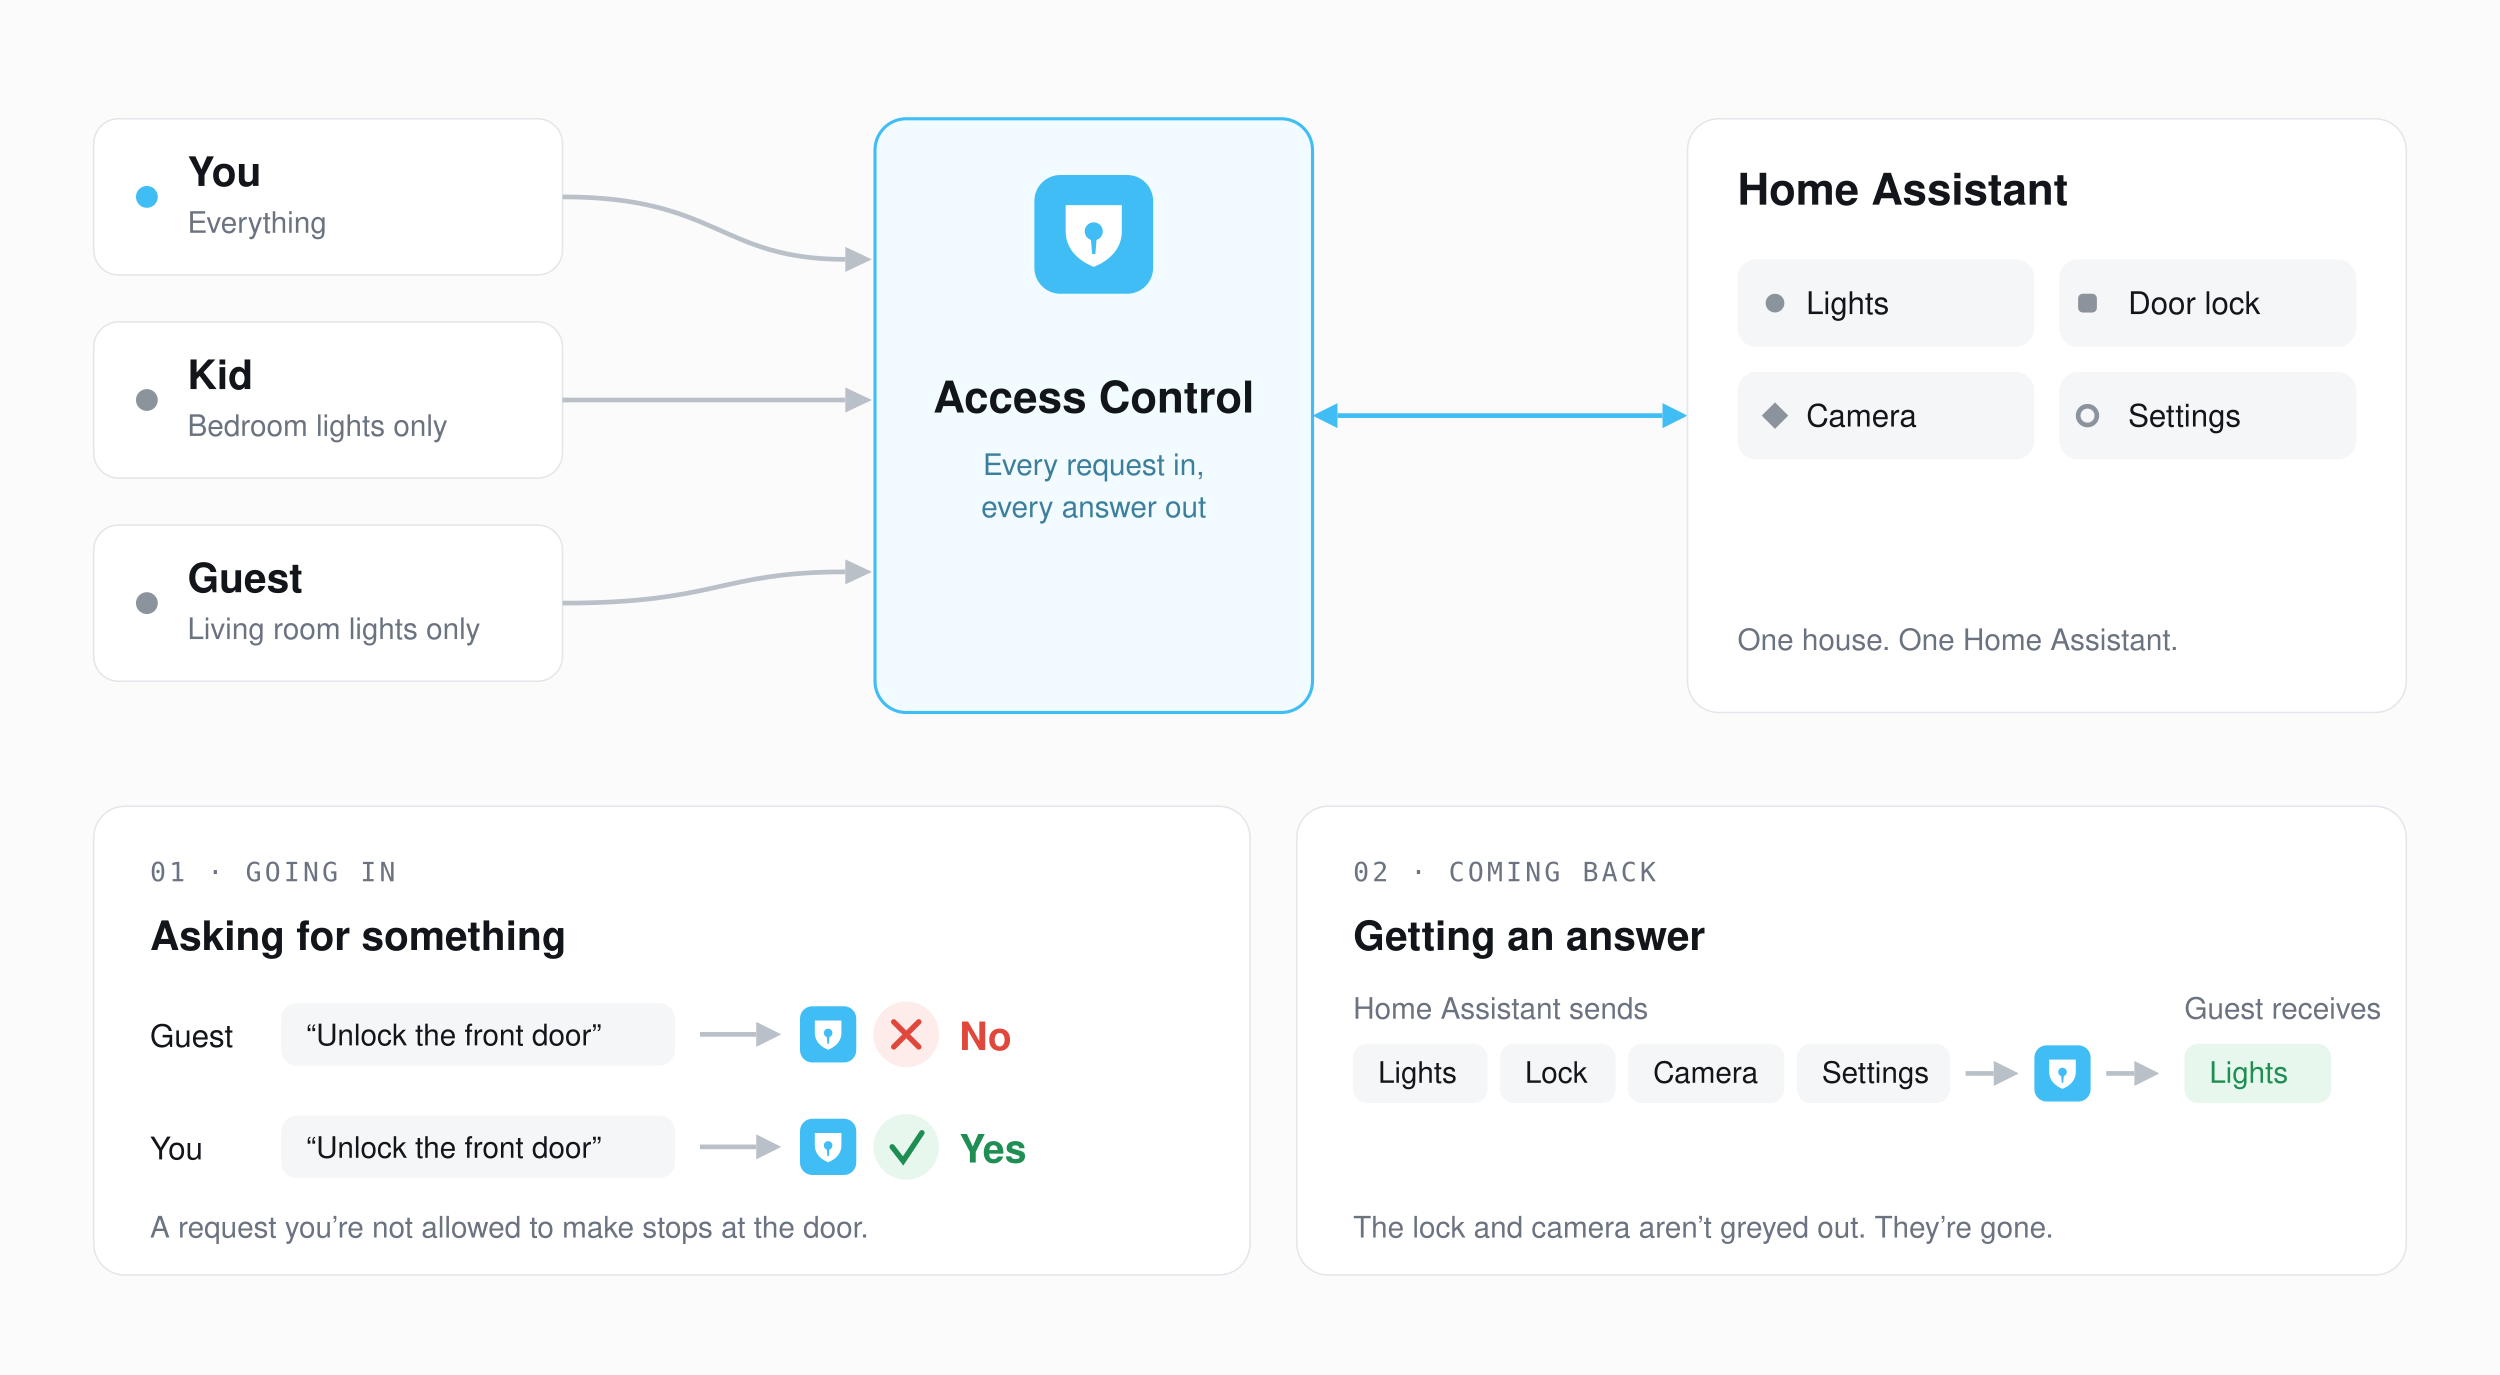
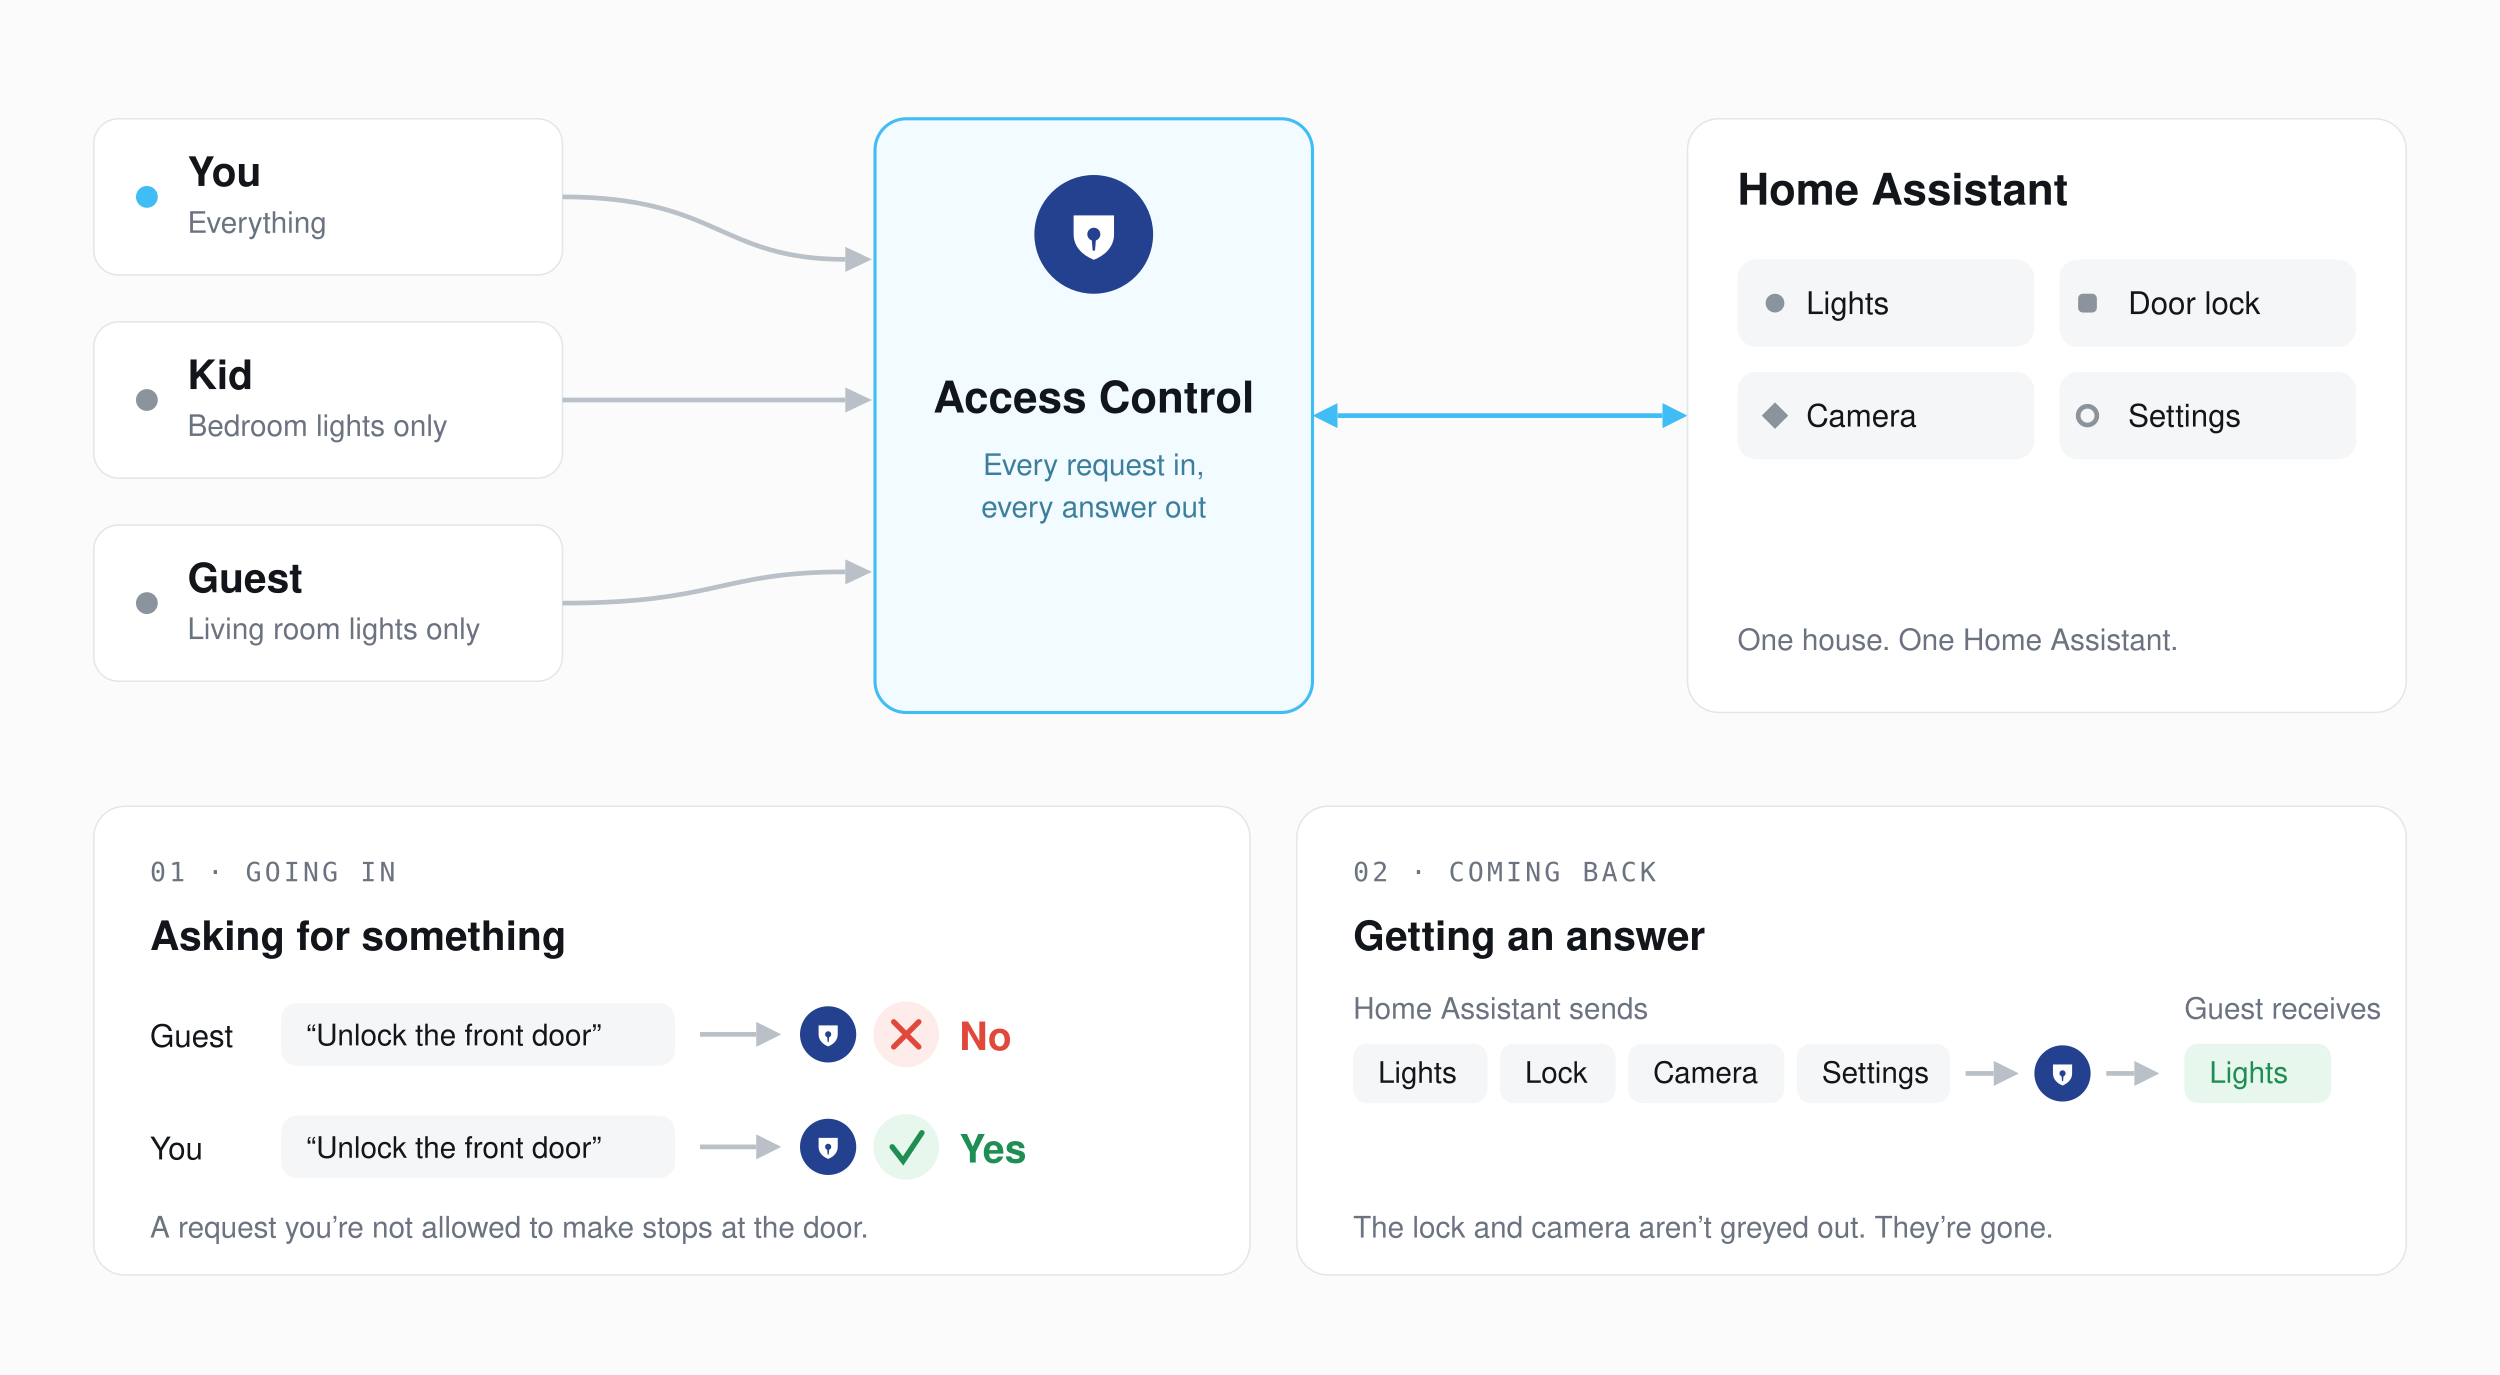
<svg xmlns="http://www.w3.org/2000/svg" viewBox="0 0 1600 880" width="1600" height="880" font-family="Helvetica, Arial, sans-serif">
  <rect id="light" width="0" height="0" fill="none" />
  <rect id="dark" width="0" height="0" fill="none" />
  <g class="ui">
    <rect class="bg" x="0" y="0" width="1600" height="880" fill="#fbfbfc" />
    <g transform="translate(0,-84)">
      <rect class="card" x="60" y="160" width="300" height="100" rx="16" fill="#ffffff" stroke="#e3e6ea" />
      <circle cx="94" cy="210" r="7" fill="#41BDF5" />
      <text class="t" x="120" y="203" font-size="26" font-weight="600" fill="#12151a">You</text>
      <text class="m" x="120" y="233" font-size="19" fill="#6b7280">Everything</text>
      <rect class="card" x="60" y="290" width="300" height="100" rx="16" fill="#ffffff" stroke="#e3e6ea" />
      <circle class="dot" cx="94" cy="340" r="7" fill="#8b939c" />
      <text class="t" x="120" y="333" font-size="26" font-weight="600" fill="#12151a">Kid</text>
      <text class="m" x="120" y="363" font-size="19" fill="#6b7280">Bedroom lights only</text>
      <rect class="card" x="60" y="420" width="300" height="100" rx="16" fill="#ffffff" stroke="#e3e6ea" />
      <circle class="dot" cx="94" cy="470" r="7" fill="#8b939c" />
      <text class="t" x="120" y="463" font-size="26" font-weight="600" fill="#12151a">Guest</text>
      <text class="m" x="120" y="493" font-size="19" fill="#6b7280">Living room lights only</text>
      <g fill="none" stroke="#b9c0c8" stroke-width="3" class="arrow">
        <path d="M360 210 C460 210 460 250 541 250" />
        <path d="M360 340 H541" />
        <path d="M360 470 C460 470 460 450 541 450" />
      </g>
      <g class="head" fill="#b9c0c8">
        <polygon points="541,242 558,250 541,258" />
        <polygon points="541,332 558,340 541,348" />
        <polygon points="541,442 558,450 541,458" />
      </g>
      <rect class="accbox" x="560" y="160" width="280" height="380" rx="20" fill="#f2fbff" stroke="#41BDF5" stroke-width="2" />
      <g transform="translate(662,196) scale(0.14844)">
-         <rect x="0" y="0" width="512" height="512" rx="112" fill="#41BDF5" />
-         <path d="M135 130 H377 V244 C377 320 320 371 256 396 C192 371 135 320 135 244 Z" fill="#ffffff" />
-         <circle cx="256" cy="243" r="39" fill="#41BDF5" />
-         <path d="M243 268 H269 L263 341 H249 Z" fill="#41BDF5" />
+         <circle cx="256" cy="256" r="256" fill="#24418F" />
+         <g transform="translate(72.04,80.46) scale(0.72)">
+           <path d="M135 130 H377 V244 C377 320 320 371 256 396 C192 371 135 320 135 244 Z" fill="#ffffff" />
+           <circle cx="256" cy="243" r="39" fill="#24418F" />
+           <path d="M243 268 H269 L263 341 H249 Z" fill="#24418F" />
+         </g>
      </g>
      <text class="t" x="700" y="348" font-size="28" font-weight="600" text-anchor="middle" fill="#12151a">Access Control</text>
      <text class="accsub" x="700" y="388" font-size="19" text-anchor="middle" fill="#3c7f9c">Every request in,</text>
      <text class="accsub" x="700" y="415" font-size="19" text-anchor="middle" fill="#3c7f9c">every answer out</text>
      <path d="M856 350 H1064" fill="none" stroke="#41BDF5" stroke-width="3" />
      <polygon fill="#41BDF5" points="1064,342 1080,350 1064,358" />
      <polygon fill="#41BDF5" points="856,342 840,350 856,358" />
      <rect class="card" x="1080" y="160" width="460" height="380" rx="20" fill="#ffffff" stroke="#e3e6ea" />
      <text class="t" x="1112" y="215" font-size="28" font-weight="600" fill="#12151a">Home Assistant</text>
      <rect class="chip" x="1112" y="250" width="190" height="56" rx="12" fill="#f5f6f8" />
      <circle class="dot" cx="1136" cy="278" r="6" fill="#8b939c" />
      <text class="t" x="1156" y="285" font-size="20" fill="#12151a">Lights</text>
      <rect class="chip" x="1318" y="250" width="190" height="56" rx="12" fill="#f5f6f8" />
      <rect class="dot" x="1330" y="272" width="12" height="12" rx="3" fill="#8b939c" />
      <text class="t" x="1362" y="285" font-size="20" fill="#12151a">Door lock</text>
      <rect class="chip" x="1112" y="322" width="190" height="56" rx="12" fill="#f5f6f8" />
      <rect class="dot" x="1130" y="344" width="12" height="12" fill="#8b939c" transform="rotate(45 1136 350)" />
      <text class="t" x="1156" y="357" font-size="20" fill="#12151a">Camera</text>
      <rect class="chip" x="1318" y="322" width="190" height="56" rx="12" fill="#f5f6f8" />
      <circle class="dotline" cx="1336" cy="350" r="6" fill="none" stroke="#8b939c" stroke-width="3" />
      <text class="t" x="1362" y="357" font-size="20" fill="#12151a">Settings</text>
      <text class="m" x="1112" y="500" font-size="19" fill="#6b7280">One house. One Home Assistant.</text>
      <rect class="card" x="60" y="600" width="740" height="300" rx="20" fill="#ffffff" stroke="#e3e6ea" />
      <text class="m" x="96" y="648" font-size="17" letter-spacing="2" font-family="ui-monospace,Menlo,monospace" fill="#6b7280">01 · GOING IN</text>
      <text class="t" x="96" y="692" font-size="26" font-weight="600" fill="#12151a">Asking for something</text>
      <text class="t" x="96" y="754" font-size="20" font-weight="500" fill="#12151a">Guest</text>
      <rect class="chip" x="180" y="726" width="252" height="40" rx="10" fill="#f5f6f8" />
      <text class="t" x="196" y="753" font-size="19" fill="#12151a">“Unlock the front door”</text>
      <path class="arrow" d="M448 746 H484" fill="none" stroke="#b9c0c8" stroke-width="3" />
      <polygon class="head" points="484,738 500,746 484,754" fill="#b9c0c8" />
      <g transform="translate(512,728) scale(0.07031)">
-         <rect x="0" y="0" width="512" height="512" rx="112" fill="#41BDF5" />
-         <path d="M135 130 H377 V244 C377 320 320 371 256 396 C192 371 135 320 135 244 Z" fill="#ffffff" />
-         <circle cx="256" cy="243" r="39" fill="#41BDF5" />
-         <path d="M243 268 H269 L263 341 H249 Z" fill="#41BDF5" />
+         <circle cx="256" cy="256" r="256" fill="#24418F" />
+         <g transform="translate(72.04,80.46) scale(0.72)">
+           <path d="M135 130 H377 V244 C377 320 320 371 256 396 C192 371 135 320 135 244 Z" fill="#ffffff" />
+           <circle cx="256" cy="243" r="39" fill="#24418F" />
+           <path d="M243 268 H269 L263 341 H249 Z" fill="#24418F" />
+         </g>
      </g>
      <circle class="redsoft" cx="580" cy="746" r="21" fill="#fdecea" />
      <path class="redline" d="M572 738 L588 754 M588 738 L572 754" fill="none" stroke="#E0483C" stroke-width="3.5" stroke-linecap="round" />
      <text class="red" x="614" y="756" font-size="25" font-weight="600" fill="#E0483C">No</text>
      <text class="t" x="96" y="826" font-size="20" font-weight="500" fill="#12151a">You</text>
      <rect class="chip" x="180" y="798" width="252" height="40" rx="10" fill="#f5f6f8" />
      <text class="t" x="196" y="825" font-size="19" fill="#12151a">“Unlock the front door”</text>
      <path class="arrow" d="M448 818 H484" fill="none" stroke="#b9c0c8" stroke-width="3" />
      <polygon class="head" points="484,810 500,818 484,826" fill="#b9c0c8" />
      <g transform="translate(512,800) scale(0.07031)">
-         <rect x="0" y="0" width="512" height="512" rx="112" fill="#41BDF5" />
-         <path d="M135 130 H377 V244 C377 320 320 371 256 396 C192 371 135 320 135 244 Z" fill="#ffffff" />
-         <circle cx="256" cy="243" r="39" fill="#41BDF5" />
-         <path d="M243 268 H269 L263 341 H249 Z" fill="#41BDF5" />
+         <circle cx="256" cy="256" r="256" fill="#24418F" />
+         <g transform="translate(72.04,80.46) scale(0.72)">
+           <path d="M135 130 H377 V244 C377 320 320 371 256 396 C192 371 135 320 135 244 Z" fill="#ffffff" />
+           <circle cx="256" cy="243" r="39" fill="#24418F" />
+           <path d="M243 268 H269 L263 341 H249 Z" fill="#24418F" />
+         </g>
      </g>
      <circle class="greensoft" cx="580" cy="818" r="21" fill="#e8f7ee" />
      <path class="greenline" d="M571 818 L578 827 L590 809" fill="none" stroke="#1E8E52" stroke-width="3.5" stroke-linecap="round" />
      <text class="green" x="614" y="828" font-size="25" font-weight="600" fill="#1E8E52">Yes</text>
      <text class="m" x="96" y="876" font-size="19" fill="#6b7280">A request you’re not allowed to make stops at the door.</text>
      <rect class="card" x="830" y="600" width="710" height="300" rx="20" fill="#ffffff" stroke="#e3e6ea" />
      <text class="m" x="866" y="648" font-size="17" letter-spacing="2" font-family="ui-monospace,Menlo,monospace" fill="#6b7280">02 · COMING BACK</text>
      <text class="t" x="866" y="692" font-size="26" font-weight="600" fill="#12151a">Getting an answer</text>
      <text class="m" x="866" y="736" font-size="19" fill="#6b7280">Home Assistant sends</text>
      <rect class="chip" x="866" y="752" width="86" height="38" rx="9" fill="#f5f6f8" />
      <text class="t" x="882" y="777" font-size="19" fill="#12151a">Lights</text>
      <rect class="chip" x="960" y="752" width="74" height="38" rx="9" fill="#f5f6f8" />
      <text class="t" x="976" y="777" font-size="19" fill="#12151a">Lock</text>
      <rect class="chip" x="1042" y="752" width="100" height="38" rx="9" fill="#f5f6f8" />
      <text class="t" x="1058" y="777" font-size="19" fill="#12151a">Camera</text>
      <rect class="chip" x="1150" y="752" width="98" height="38" rx="9" fill="#f5f6f8" />
      <text class="t" x="1166" y="777" font-size="19" fill="#12151a">Settings</text>
      <path class="arrow" d="M1258 771 H1276" fill="none" stroke="#b9c0c8" stroke-width="3" />
      <polygon class="head" points="1276,763 1292,771 1276,779" fill="#b9c0c8" />
      <g transform="translate(1302,753) scale(0.07031)">
-         <rect x="0" y="0" width="512" height="512" rx="112" fill="#41BDF5" />
-         <path d="M135 130 H377 V244 C377 320 320 371 256 396 C192 371 135 320 135 244 Z" fill="#ffffff" />
-         <circle cx="256" cy="243" r="39" fill="#41BDF5" />
-         <path d="M243 268 H269 L263 341 H249 Z" fill="#41BDF5" />
+         <circle cx="256" cy="256" r="256" fill="#24418F" />
+         <g transform="translate(72.04,80.46) scale(0.72)">
+           <path d="M135 130 H377 V244 C377 320 320 371 256 396 C192 371 135 320 135 244 Z" fill="#ffffff" />
+           <circle cx="256" cy="243" r="39" fill="#24418F" />
+           <path d="M243 268 H269 L263 341 H249 Z" fill="#24418F" />
+         </g>
      </g>
      <path class="arrow" d="M1348 771 H1366" fill="none" stroke="#b9c0c8" stroke-width="3" />
      <polygon class="head" points="1366,763 1382,771 1366,779" fill="#b9c0c8" />
      <text class="m" x="1398" y="736" font-size="19" fill="#6b7280">Guest receives</text>
      <rect class="greensoft" x="1398" y="752" width="94" height="38" rx="9" fill="#e8f7ee" />
      <text class="green" x="1414" y="777" font-size="19" font-weight="500" fill="#1E8E52">Lights</text>
      <text class="m" x="866" y="876" font-size="19" fill="#6b7280">The lock and camera aren’t greyed out. They’re gone.</text>
    </g>
  </g>
</svg>
